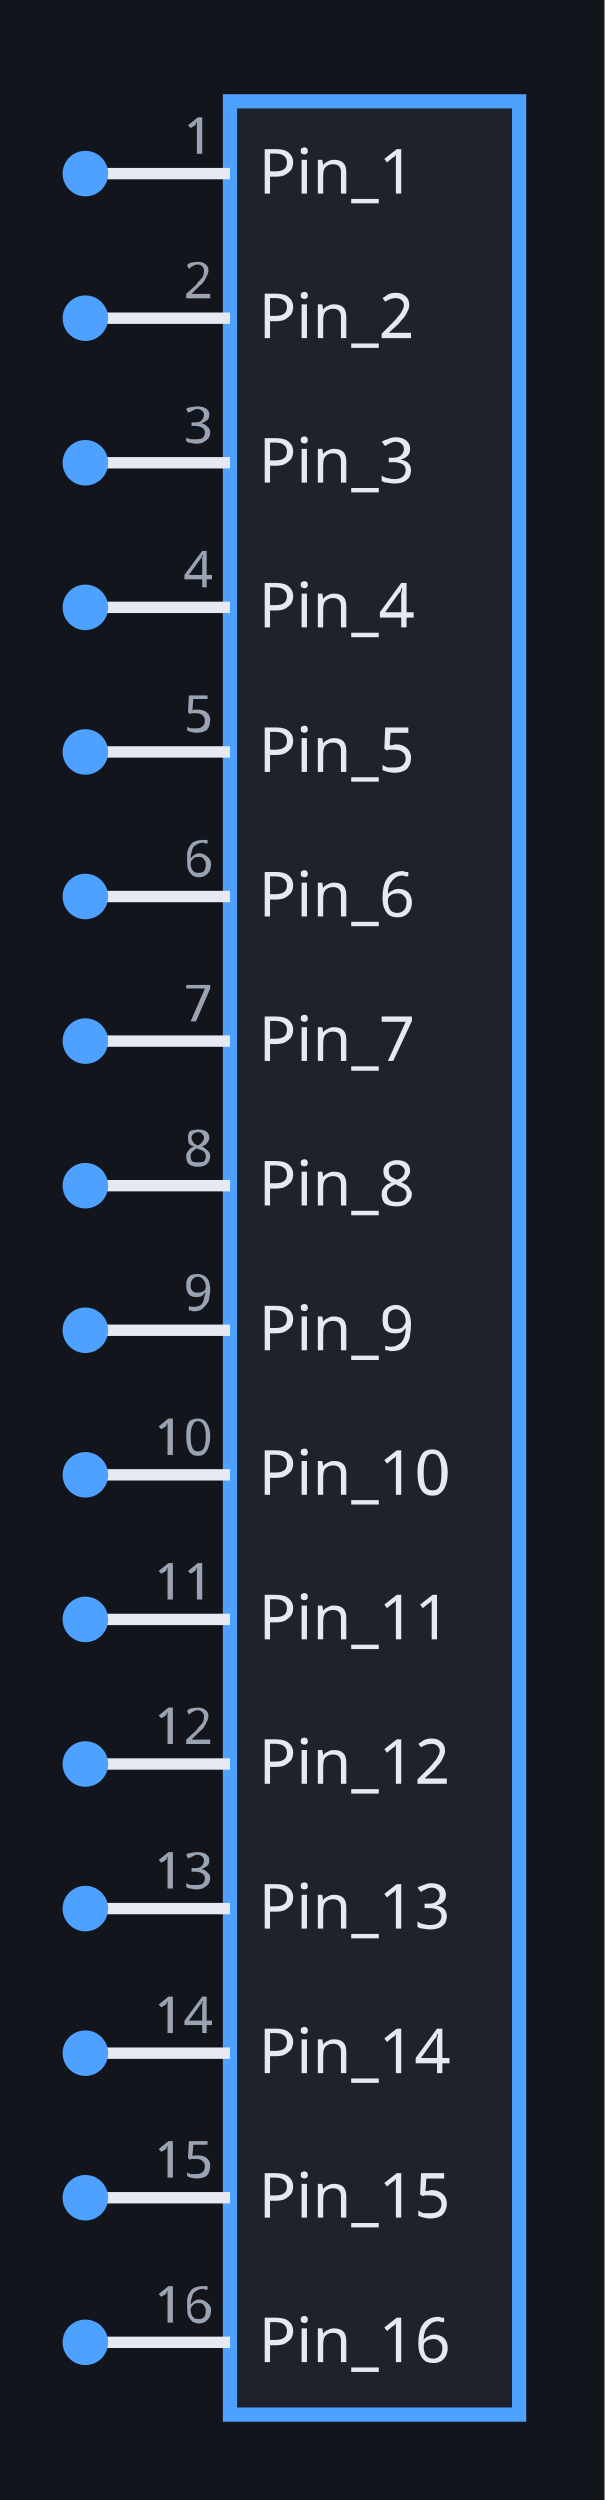
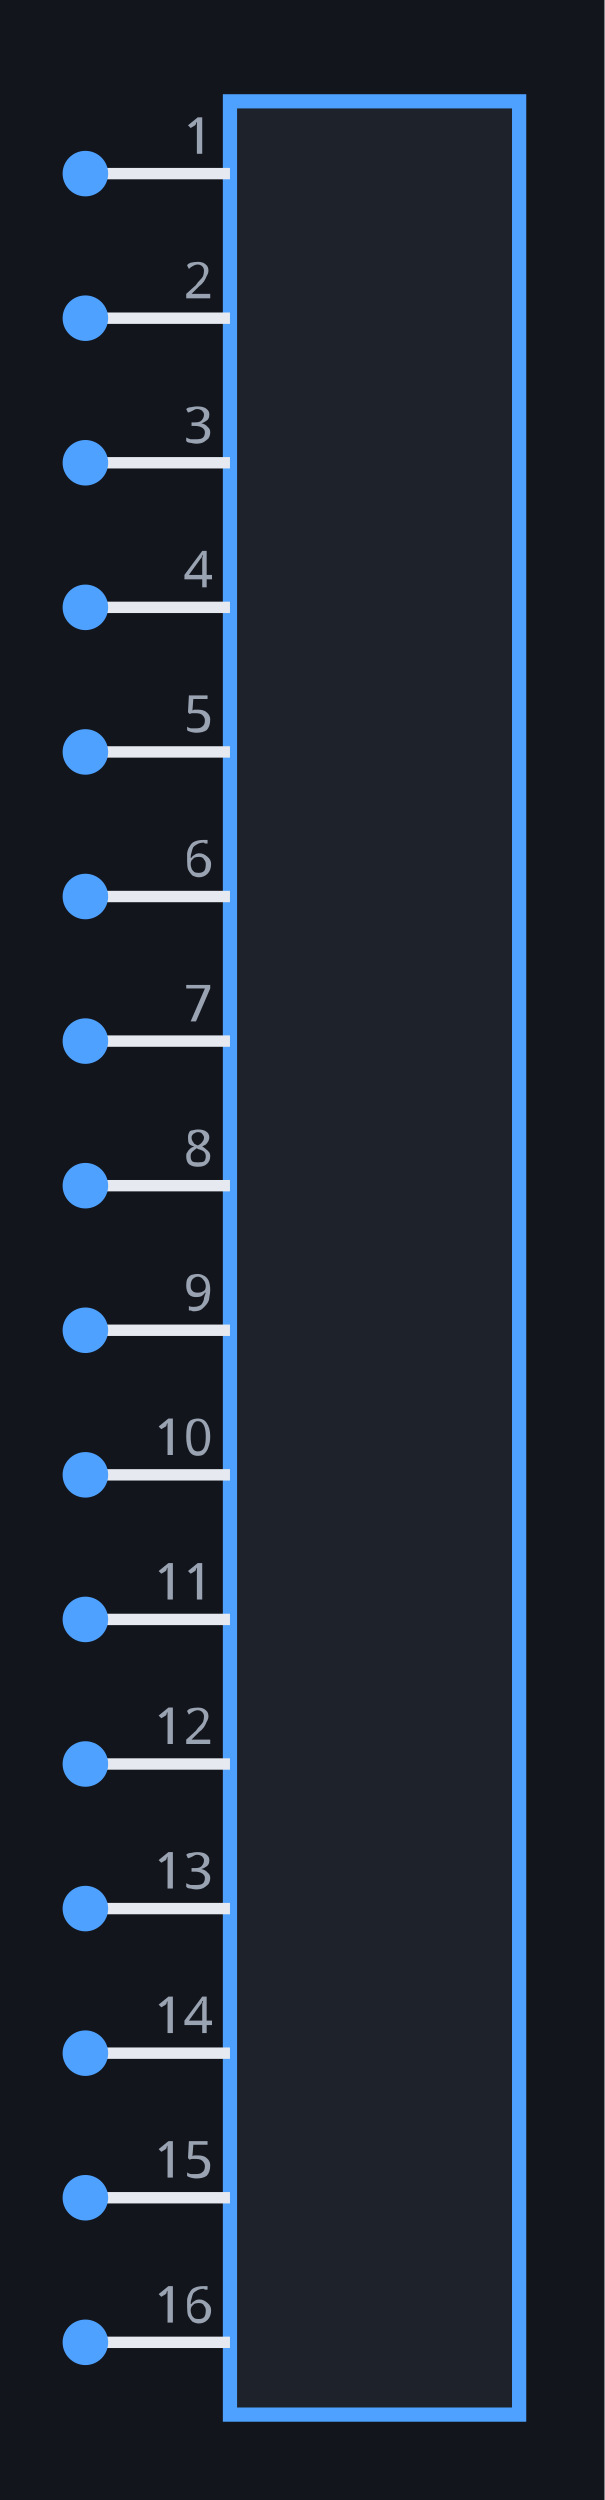
<svg xmlns="http://www.w3.org/2000/svg" viewBox="-6.58 -22.10 10.62 43.92" preserveAspectRatio="xMidYMid meet" style="width:100%;height:100%">
  <rect x="-6.58" y="-22.10" width="10.62" height="43.92" fill="#12151c" />
  <rect x="-2.540" y="-20.320" width="5.080" height="40.640" fill="#1e222b" stroke="#4ea1ff" stroke-width="0.25" />
  <line x1="-5.080" y1="-19.050" x2="-2.540" y2="-19.050" stroke="#e6e9ef" stroke-width="0.2" />
  <circle cx="-5.080" cy="-19.050" r="0.4" fill="#4ea1ff" />
-   <text x="-2.040" y="-18.700" fill="#e6e9ef" font-size="1.1" text-anchor="start" font-family="sans-serif">Pin_1</text>
  <text x="-2.840" y="-19.400" fill="#9aa3b2" font-size="0.9" text-anchor="end" font-family="sans-serif">1</text>
  <line x1="-5.080" y1="-16.510" x2="-2.540" y2="-16.510" stroke="#e6e9ef" stroke-width="0.2" />
  <circle cx="-5.080" cy="-16.510" r="0.4" fill="#4ea1ff" />
-   <text x="-2.040" y="-16.160" fill="#e6e9ef" font-size="1.1" text-anchor="start" font-family="sans-serif">Pin_2</text>
  <text x="-2.840" y="-16.860" fill="#9aa3b2" font-size="0.9" text-anchor="end" font-family="sans-serif">2</text>
  <line x1="-5.080" y1="-13.970" x2="-2.540" y2="-13.970" stroke="#e6e9ef" stroke-width="0.2" />
  <circle cx="-5.080" cy="-13.970" r="0.4" fill="#4ea1ff" />
-   <text x="-2.040" y="-13.620" fill="#e6e9ef" font-size="1.1" text-anchor="start" font-family="sans-serif">Pin_3</text>
  <text x="-2.840" y="-14.320" fill="#9aa3b2" font-size="0.9" text-anchor="end" font-family="sans-serif">3</text>
  <line x1="-5.080" y1="-11.430" x2="-2.540" y2="-11.430" stroke="#e6e9ef" stroke-width="0.2" />
  <circle cx="-5.080" cy="-11.430" r="0.4" fill="#4ea1ff" />
-   <text x="-2.040" y="-11.080" fill="#e6e9ef" font-size="1.1" text-anchor="start" font-family="sans-serif">Pin_4</text>
  <text x="-2.840" y="-11.780" fill="#9aa3b2" font-size="0.9" text-anchor="end" font-family="sans-serif">4</text>
  <line x1="-5.080" y1="-8.890" x2="-2.540" y2="-8.890" stroke="#e6e9ef" stroke-width="0.2" />
  <circle cx="-5.080" cy="-8.890" r="0.4" fill="#4ea1ff" />
-   <text x="-2.040" y="-8.540" fill="#e6e9ef" font-size="1.1" text-anchor="start" font-family="sans-serif">Pin_5</text>
  <text x="-2.840" y="-9.240" fill="#9aa3b2" font-size="0.9" text-anchor="end" font-family="sans-serif">5</text>
  <line x1="-5.080" y1="-6.350" x2="-2.540" y2="-6.350" stroke="#e6e9ef" stroke-width="0.2" />
  <circle cx="-5.080" cy="-6.350" r="0.4" fill="#4ea1ff" />
-   <text x="-2.040" y="-6.000" fill="#e6e9ef" font-size="1.1" text-anchor="start" font-family="sans-serif">Pin_6</text>
  <text x="-2.840" y="-6.700" fill="#9aa3b2" font-size="0.9" text-anchor="end" font-family="sans-serif">6</text>
  <line x1="-5.080" y1="-3.810" x2="-2.540" y2="-3.810" stroke="#e6e9ef" stroke-width="0.2" />
  <circle cx="-5.080" cy="-3.810" r="0.4" fill="#4ea1ff" />
-   <text x="-2.040" y="-3.460" fill="#e6e9ef" font-size="1.1" text-anchor="start" font-family="sans-serif">Pin_7</text>
  <text x="-2.840" y="-4.160" fill="#9aa3b2" font-size="0.9" text-anchor="end" font-family="sans-serif">7</text>
  <line x1="-5.080" y1="-1.270" x2="-2.540" y2="-1.270" stroke="#e6e9ef" stroke-width="0.2" />
  <circle cx="-5.080" cy="-1.270" r="0.4" fill="#4ea1ff" />
-   <text x="-2.040" y="-0.920" fill="#e6e9ef" font-size="1.1" text-anchor="start" font-family="sans-serif">Pin_8</text>
  <text x="-2.840" y="-1.620" fill="#9aa3b2" font-size="0.9" text-anchor="end" font-family="sans-serif">8</text>
  <line x1="-5.080" y1="1.270" x2="-2.540" y2="1.270" stroke="#e6e9ef" stroke-width="0.2" />
  <circle cx="-5.080" cy="1.270" r="0.4" fill="#4ea1ff" />
-   <text x="-2.040" y="1.620" fill="#e6e9ef" font-size="1.1" text-anchor="start" font-family="sans-serif">Pin_9</text>
  <text x="-2.840" y="0.920" fill="#9aa3b2" font-size="0.9" text-anchor="end" font-family="sans-serif">9</text>
  <line x1="-5.080" y1="3.810" x2="-2.540" y2="3.810" stroke="#e6e9ef" stroke-width="0.2" />
  <circle cx="-5.080" cy="3.810" r="0.4" fill="#4ea1ff" />
-   <text x="-2.040" y="4.160" fill="#e6e9ef" font-size="1.1" text-anchor="start" font-family="sans-serif">Pin_10</text>
  <text x="-2.840" y="3.460" fill="#9aa3b2" font-size="0.9" text-anchor="end" font-family="sans-serif">10</text>
  <line x1="-5.080" y1="6.350" x2="-2.540" y2="6.350" stroke="#e6e9ef" stroke-width="0.2" />
  <circle cx="-5.080" cy="6.350" r="0.4" fill="#4ea1ff" />
-   <text x="-2.040" y="6.700" fill="#e6e9ef" font-size="1.1" text-anchor="start" font-family="sans-serif">Pin_11</text>
  <text x="-2.840" y="6.000" fill="#9aa3b2" font-size="0.9" text-anchor="end" font-family="sans-serif">11</text>
  <line x1="-5.080" y1="8.890" x2="-2.540" y2="8.890" stroke="#e6e9ef" stroke-width="0.2" />
  <circle cx="-5.080" cy="8.890" r="0.4" fill="#4ea1ff" />
-   <text x="-2.040" y="9.240" fill="#e6e9ef" font-size="1.1" text-anchor="start" font-family="sans-serif">Pin_12</text>
  <text x="-2.840" y="8.540" fill="#9aa3b2" font-size="0.9" text-anchor="end" font-family="sans-serif">12</text>
  <line x1="-5.080" y1="11.430" x2="-2.540" y2="11.430" stroke="#e6e9ef" stroke-width="0.2" />
  <circle cx="-5.080" cy="11.430" r="0.4" fill="#4ea1ff" />
-   <text x="-2.040" y="11.780" fill="#e6e9ef" font-size="1.1" text-anchor="start" font-family="sans-serif">Pin_13</text>
  <text x="-2.840" y="11.080" fill="#9aa3b2" font-size="0.9" text-anchor="end" font-family="sans-serif">13</text>
  <line x1="-5.080" y1="13.970" x2="-2.540" y2="13.970" stroke="#e6e9ef" stroke-width="0.2" />
  <circle cx="-5.080" cy="13.970" r="0.4" fill="#4ea1ff" />
-   <text x="-2.040" y="14.320" fill="#e6e9ef" font-size="1.1" text-anchor="start" font-family="sans-serif">Pin_14</text>
  <text x="-2.840" y="13.620" fill="#9aa3b2" font-size="0.9" text-anchor="end" font-family="sans-serif">14</text>
  <line x1="-5.080" y1="16.510" x2="-2.540" y2="16.510" stroke="#e6e9ef" stroke-width="0.2" />
  <circle cx="-5.080" cy="16.510" r="0.4" fill="#4ea1ff" />
-   <text x="-2.040" y="16.860" fill="#e6e9ef" font-size="1.1" text-anchor="start" font-family="sans-serif">Pin_15</text>
  <text x="-2.840" y="16.160" fill="#9aa3b2" font-size="0.9" text-anchor="end" font-family="sans-serif">15</text>
  <line x1="-5.080" y1="19.050" x2="-2.540" y2="19.050" stroke="#e6e9ef" stroke-width="0.2" />
  <circle cx="-5.080" cy="19.050" r="0.4" fill="#4ea1ff" />
-   <text x="-2.040" y="19.400" fill="#e6e9ef" font-size="1.1" text-anchor="start" font-family="sans-serif">Pin_16</text>
  <text x="-2.840" y="18.700" fill="#9aa3b2" font-size="0.9" text-anchor="end" font-family="sans-serif">16</text>
</svg>
